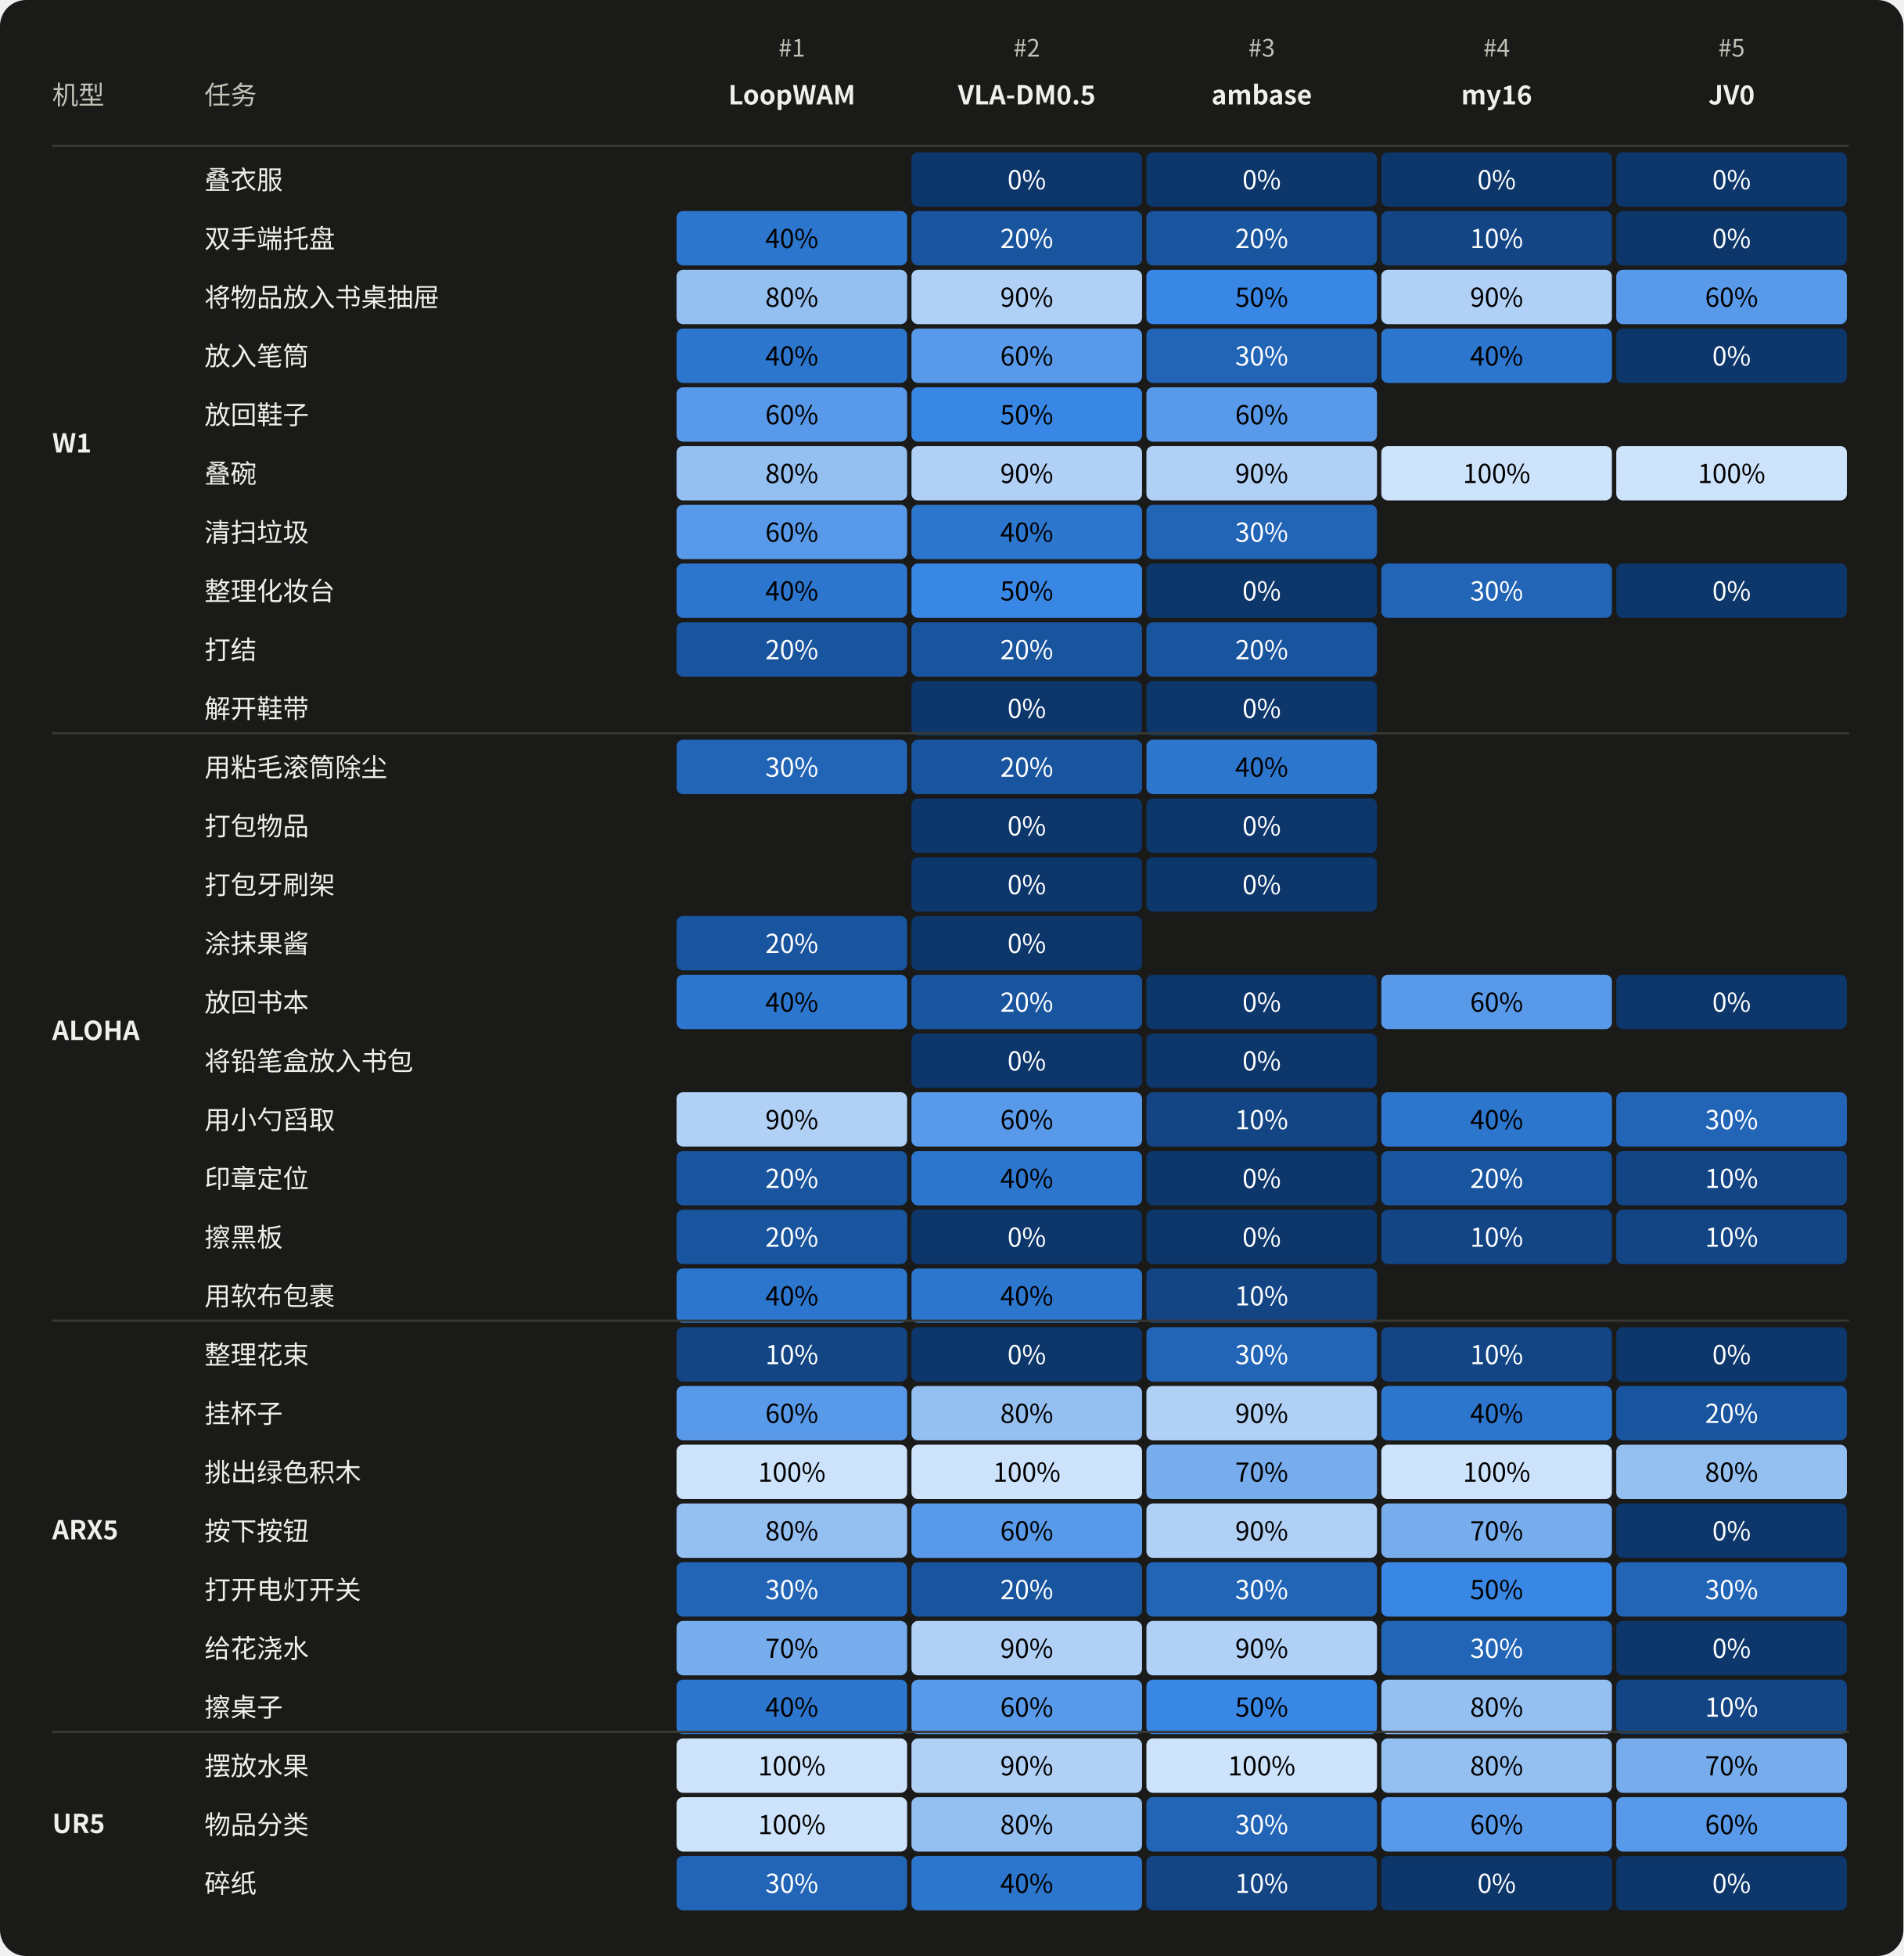
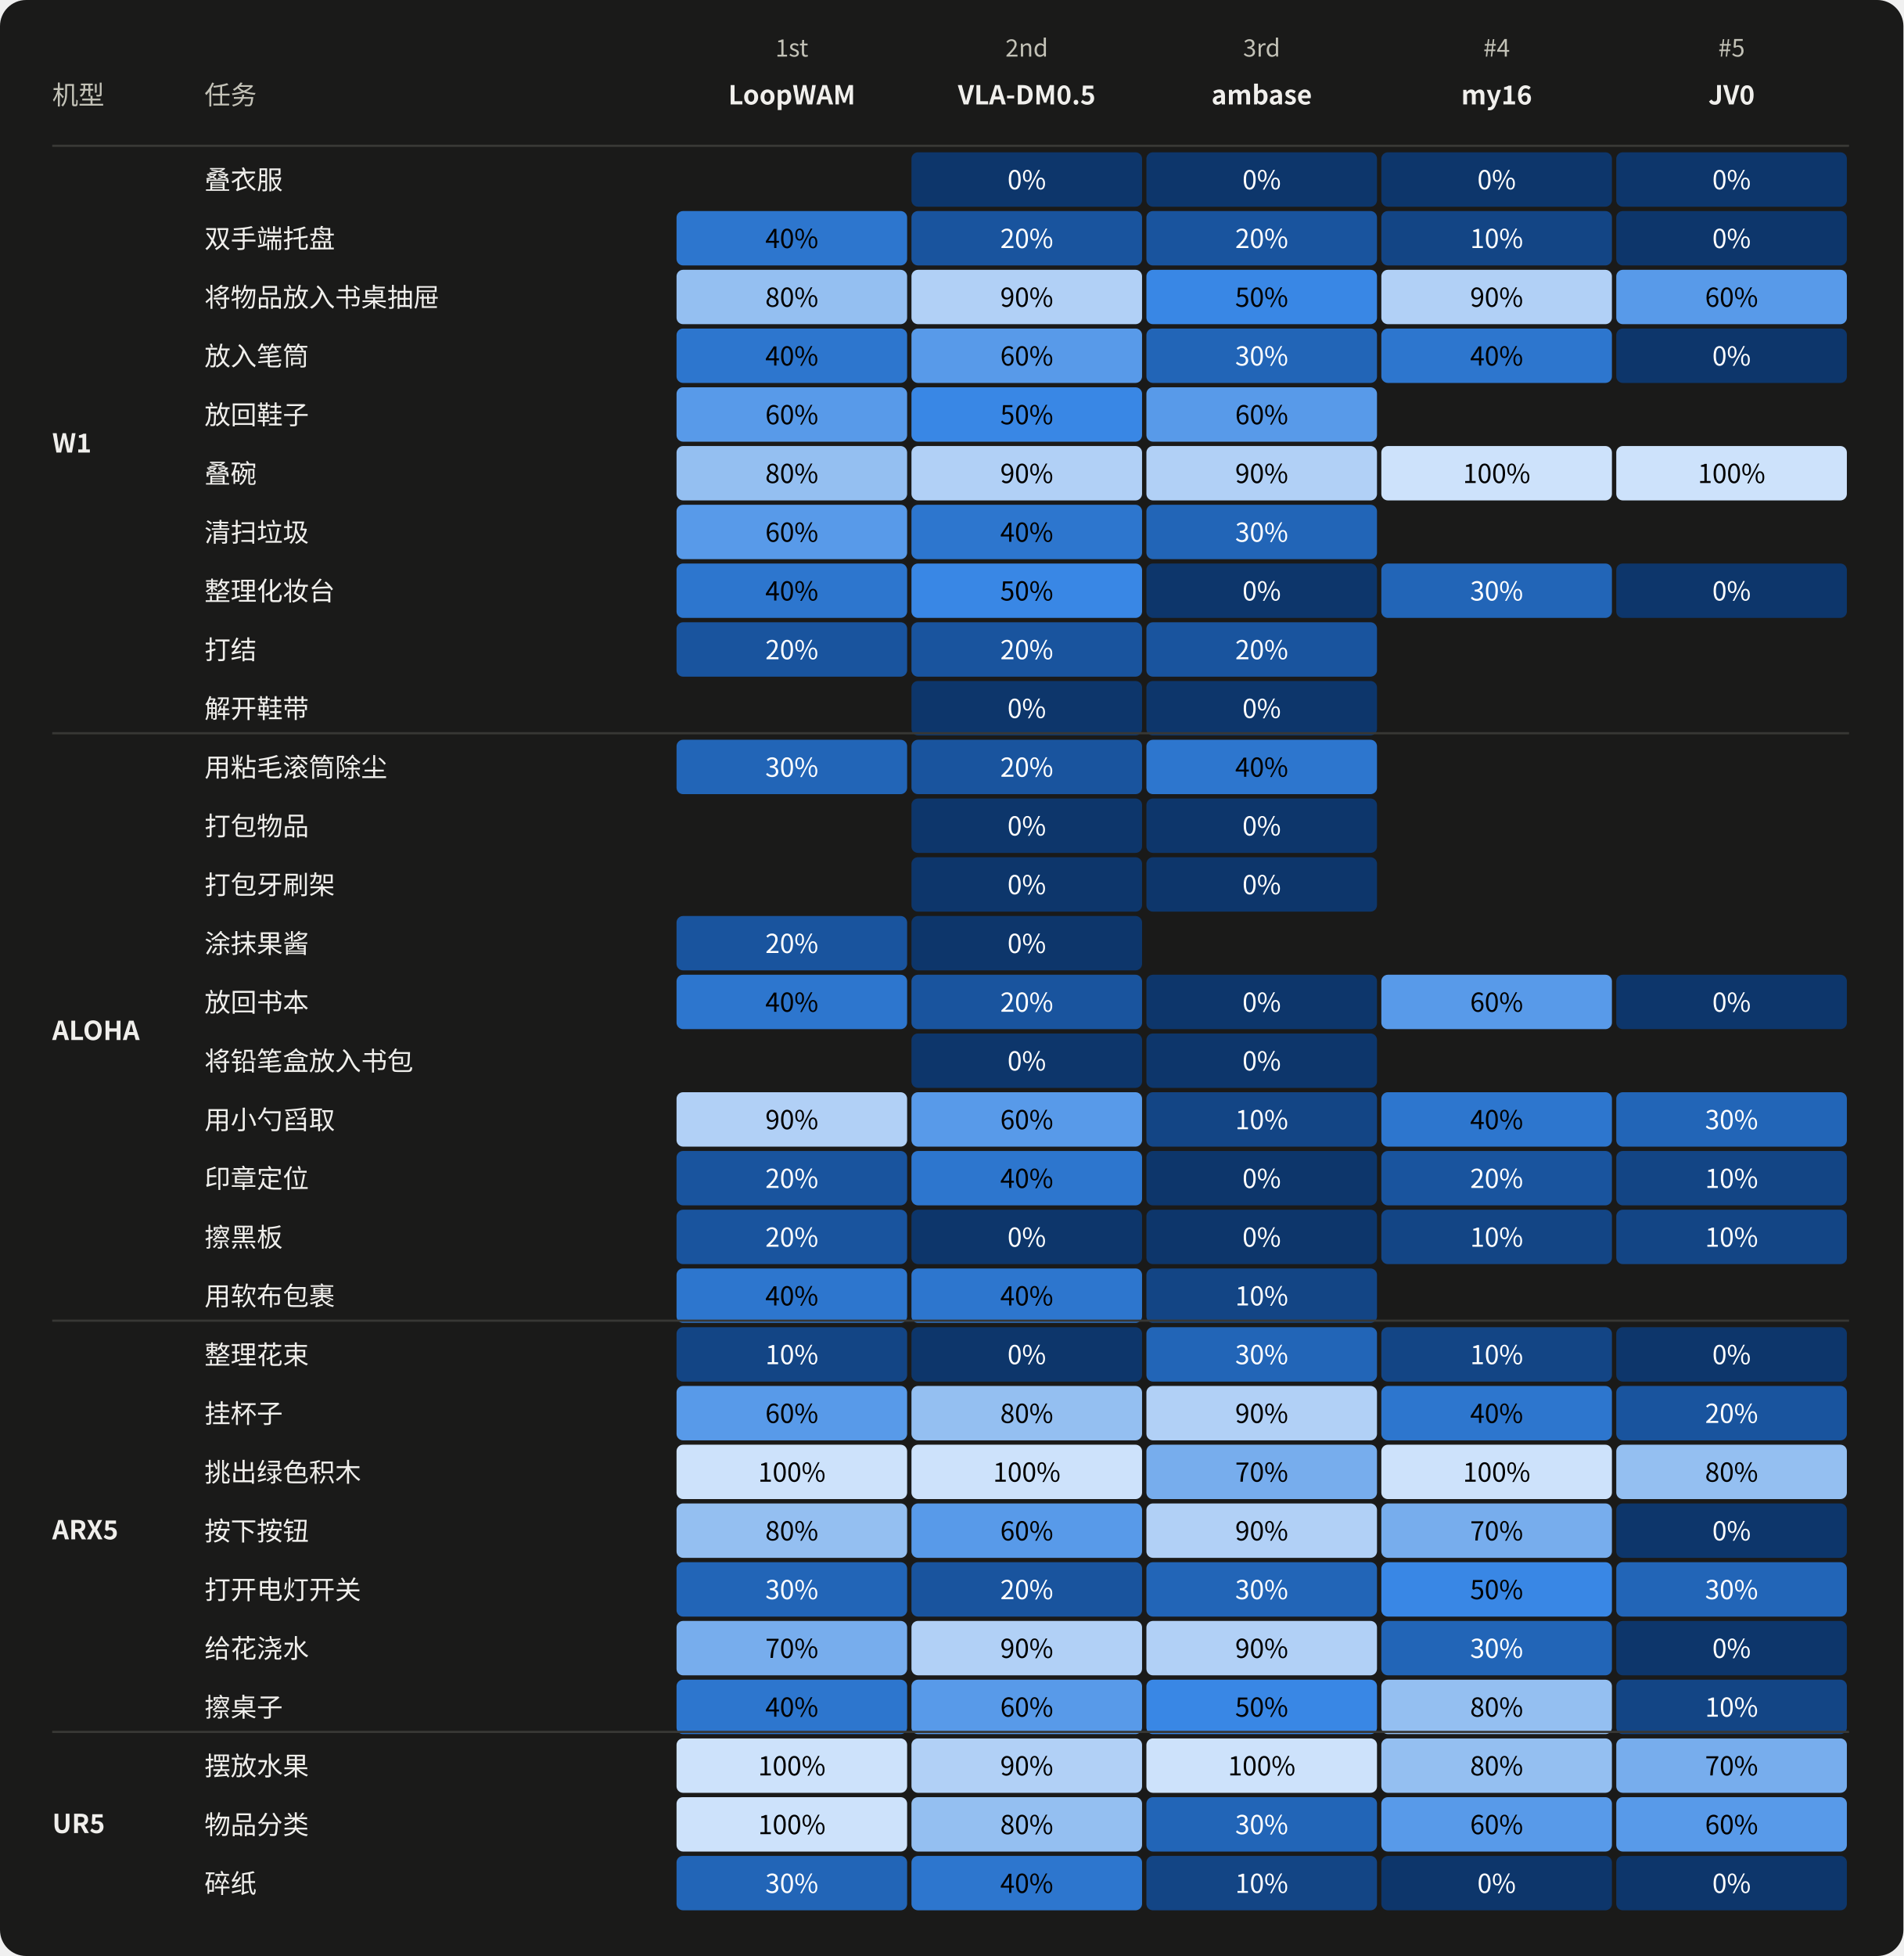
<svg xmlns="http://www.w3.org/2000/svg" width="875" height="899" viewBox="0 0 875 899" role="img" aria-labelledby="title desc">
  <style>text{font-family:system-ui,-apple-system,"Segoe UI","Noto Sans CJK SC",sans-serif;fill:#f0efec} .muted{fill:#c3c2b7} .inverse{fill:#fcfcfb}</style>
  <rect width="100%" height="100%" rx="12" fill="#1a1a19" />
  <text x="24.00" y="48.00" font-size="12" text-anchor="start" font-weight="400" class="muted">机型</text>
  <text x="94.00" y="48.00" font-size="12" text-anchor="start" font-weight="400" class="muted">任务</text>
  <g>
-     <text x="364.00" y="26.00" font-size="11" text-anchor="middle" font-weight="400" class="muted">#1</text>
+     <text x="364.00" y="26.00" font-size="11" text-anchor="middle" font-weight="400" class="muted">1st</text>
    <text x="364.00" y="48.00" font-size="12" text-anchor="middle" font-weight="600" class="">LoopWAM</text>
  </g>
  <g>
-     <text x="472.00" y="26.00" font-size="11" text-anchor="middle" font-weight="400" class="muted">#2</text>
+     <text x="472.00" y="26.00" font-size="11" text-anchor="middle" font-weight="400" class="muted">2nd</text>
    <text x="472.00" y="48.00" font-size="12" text-anchor="middle" font-weight="600" class="">VLA-DM0.5</text>
  </g>
  <g>
-     <text x="580.00" y="26.00" font-size="11" text-anchor="middle" font-weight="400" class="muted">#3</text>
+     <text x="580.00" y="26.00" font-size="11" text-anchor="middle" font-weight="400" class="muted">3rd</text>
    <text x="580.00" y="48.00" font-size="12" text-anchor="middle" font-weight="600" class="">ambase</text>
  </g>
  <g>
    <text x="688.00" y="26.00" font-size="11" text-anchor="middle" font-weight="400" class="muted">#4</text>
    <text x="688.00" y="48.00" font-size="12" text-anchor="middle" font-weight="600" class="">my16</text>
  </g>
  <g>
    <text x="796.00" y="26.00" font-size="11" text-anchor="middle" font-weight="400" class="muted">#5</text>
    <text x="796.00" y="48.00" font-size="12" text-anchor="middle" font-weight="600" class="">JV0</text>
  </g>
  <path d="M 24 67 H 850" stroke="#383835" />
  <text x="24.00" y="208.00" font-size="12" text-anchor="start" font-weight="600" class="">W1</text>
  <text x="94.00" y="87.00" font-size="12" text-anchor="start" font-weight="400" class="">叠衣服</text>
  <g>
    <rect x="311" y="70" width="106" height="25" rx="3" fill="#1a1a19" />
  </g>
  <g>
    <rect x="419" y="70" width="106" height="25" rx="3" fill="#0d366b" />
    <text x="472.0" y="87" font-size="12" text-anchor="middle" style="fill:#ffffff">0%</text>
  </g>
  <g>
    <rect x="527" y="70" width="106" height="25" rx="3" fill="#0d366b" />
    <text x="580.0" y="87" font-size="12" text-anchor="middle" style="fill:#ffffff">0%</text>
  </g>
  <g>
    <rect x="635" y="70" width="106" height="25" rx="3" fill="#0d366b" />
    <text x="688.0" y="87" font-size="12" text-anchor="middle" style="fill:#ffffff">0%</text>
  </g>
  <g>
    <rect x="743" y="70" width="106" height="25" rx="3" fill="#0d366b" />
    <text x="796.0" y="87" font-size="12" text-anchor="middle" style="fill:#ffffff">0%</text>
  </g>
  <text x="94.00" y="114.00" font-size="12" text-anchor="start" font-weight="400" class="">双手端托盘</text>
  <g>
    <rect x="311" y="97" width="106" height="25" rx="3" fill="#2d76ce" />
    <text x="364.0" y="114" font-size="12" text-anchor="middle" style="fill:#000000">40%</text>
  </g>
  <g>
    <rect x="419" y="97" width="106" height="25" rx="3" fill="#19549e" />
    <text x="472.0" y="114" font-size="12" text-anchor="middle" style="fill:#ffffff">20%</text>
  </g>
  <g>
    <rect x="527" y="97" width="106" height="25" rx="3" fill="#19549e" />
    <text x="580.0" y="114" font-size="12" text-anchor="middle" style="fill:#ffffff">20%</text>
  </g>
  <g>
    <rect x="635" y="97" width="106" height="25" rx="3" fill="#134585" />
    <text x="688.0" y="114" font-size="12" text-anchor="middle" style="fill:#ffffff">10%</text>
  </g>
  <g>
    <rect x="743" y="97" width="106" height="25" rx="3" fill="#0d366b" />
    <text x="796.0" y="114" font-size="12" text-anchor="middle" style="fill:#ffffff">0%</text>
  </g>
  <text x="94.00" y="141.00" font-size="12" text-anchor="start" font-weight="400" class="">将物品放入书桌抽屉</text>
  <g>
    <rect x="311" y="124" width="106" height="25" rx="3" fill="#94bff1" />
    <text x="364.0" y="141" font-size="12" text-anchor="middle" style="fill:#000000">80%</text>
  </g>
  <g>
    <rect x="419" y="124" width="106" height="25" rx="3" fill="#b1d0f6" />
    <text x="472.0" y="141" font-size="12" text-anchor="middle" style="fill:#000000">90%</text>
  </g>
  <g>
    <rect x="527" y="124" width="106" height="25" rx="3" fill="#3987e5" />
    <text x="580.0" y="141" font-size="12" text-anchor="middle" style="fill:#000000">50%</text>
  </g>
  <g>
    <rect x="635" y="124" width="106" height="25" rx="3" fill="#b1d0f6" />
    <text x="688.0" y="141" font-size="12" text-anchor="middle" style="fill:#000000">90%</text>
  </g>
  <g>
    <rect x="743" y="124" width="106" height="25" rx="3" fill="#589ae9" />
    <text x="796.0" y="141" font-size="12" text-anchor="middle" style="fill:#000000">60%</text>
  </g>
  <text x="94.00" y="168.00" font-size="12" text-anchor="start" font-weight="400" class="">放入笔筒</text>
  <g>
    <rect x="311" y="151" width="106" height="25" rx="3" fill="#2d76ce" />
    <text x="364.0" y="168" font-size="12" text-anchor="middle" style="fill:#000000">40%</text>
  </g>
  <g>
    <rect x="419" y="151" width="106" height="25" rx="3" fill="#589ae9" />
    <text x="472.0" y="168" font-size="12" text-anchor="middle" style="fill:#000000">60%</text>
  </g>
  <g>
    <rect x="527" y="151" width="106" height="25" rx="3" fill="#2265b7" />
    <text x="580.0" y="168" font-size="12" text-anchor="middle" style="fill:#ffffff">30%</text>
  </g>
  <g>
    <rect x="635" y="151" width="106" height="25" rx="3" fill="#2d76ce" />
    <text x="688.0" y="168" font-size="12" text-anchor="middle" style="fill:#000000">40%</text>
  </g>
  <g>
    <rect x="743" y="151" width="106" height="25" rx="3" fill="#0d366b" />
    <text x="796.0" y="168" font-size="12" text-anchor="middle" style="fill:#ffffff">0%</text>
  </g>
  <text x="94.00" y="195.00" font-size="12" text-anchor="start" font-weight="400" class="">放回鞋子</text>
  <g>
    <rect x="311" y="178" width="106" height="25" rx="3" fill="#589ae9" />
    <text x="364.0" y="195" font-size="12" text-anchor="middle" style="fill:#000000">60%</text>
  </g>
  <g>
    <rect x="419" y="178" width="106" height="25" rx="3" fill="#3987e5" />
    <text x="472.0" y="195" font-size="12" text-anchor="middle" style="fill:#000000">50%</text>
  </g>
  <g>
    <rect x="527" y="178" width="106" height="25" rx="3" fill="#589ae9" />
    <text x="580.0" y="195" font-size="12" text-anchor="middle" style="fill:#000000">60%</text>
  </g>
  <g>
    <rect x="635" y="178" width="106" height="25" rx="3" fill="#1a1a19" />
  </g>
  <g>
    <rect x="743" y="178" width="106" height="25" rx="3" fill="#1a1a19" />
  </g>
  <text x="94.00" y="222.00" font-size="12" text-anchor="start" font-weight="400" class="">叠碗</text>
  <g>
    <rect x="311" y="205" width="106" height="25" rx="3" fill="#94bff1" />
    <text x="364.0" y="222" font-size="12" text-anchor="middle" style="fill:#000000">80%</text>
  </g>
  <g>
    <rect x="419" y="205" width="106" height="25" rx="3" fill="#b1d0f6" />
    <text x="472.0" y="222" font-size="12" text-anchor="middle" style="fill:#000000">90%</text>
  </g>
  <g>
    <rect x="527" y="205" width="106" height="25" rx="3" fill="#b1d0f6" />
    <text x="580.0" y="222" font-size="12" text-anchor="middle" style="fill:#000000">90%</text>
  </g>
  <g>
    <rect x="635" y="205" width="106" height="25" rx="3" fill="#cde2fb" />
    <text x="688.0" y="222" font-size="12" text-anchor="middle" style="fill:#000000">100%</text>
  </g>
  <g>
    <rect x="743" y="205" width="106" height="25" rx="3" fill="#cde2fb" />
    <text x="796.0" y="222" font-size="12" text-anchor="middle" style="fill:#000000">100%</text>
  </g>
  <text x="94.00" y="249.00" font-size="12" text-anchor="start" font-weight="400" class="">清扫垃圾</text>
  <g>
    <rect x="311" y="232" width="106" height="25" rx="3" fill="#589ae9" />
    <text x="364.0" y="249" font-size="12" text-anchor="middle" style="fill:#000000">60%</text>
  </g>
  <g>
    <rect x="419" y="232" width="106" height="25" rx="3" fill="#2d76ce" />
    <text x="472.0" y="249" font-size="12" text-anchor="middle" style="fill:#000000">40%</text>
  </g>
  <g>
    <rect x="527" y="232" width="106" height="25" rx="3" fill="#2265b7" />
    <text x="580.0" y="249" font-size="12" text-anchor="middle" style="fill:#ffffff">30%</text>
  </g>
  <g>
    <rect x="635" y="232" width="106" height="25" rx="3" fill="#1a1a19" />
  </g>
  <g>
    <rect x="743" y="232" width="106" height="25" rx="3" fill="#1a1a19" />
  </g>
  <text x="94.00" y="276.00" font-size="12" text-anchor="start" font-weight="400" class="">整理化妆台</text>
  <g>
    <rect x="311" y="259" width="106" height="25" rx="3" fill="#2d76ce" />
    <text x="364.0" y="276" font-size="12" text-anchor="middle" style="fill:#000000">40%</text>
  </g>
  <g>
    <rect x="419" y="259" width="106" height="25" rx="3" fill="#3987e5" />
    <text x="472.0" y="276" font-size="12" text-anchor="middle" style="fill:#000000">50%</text>
  </g>
  <g>
    <rect x="527" y="259" width="106" height="25" rx="3" fill="#0d366b" />
    <text x="580.0" y="276" font-size="12" text-anchor="middle" style="fill:#ffffff">0%</text>
  </g>
  <g>
    <rect x="635" y="259" width="106" height="25" rx="3" fill="#2265b7" />
    <text x="688.0" y="276" font-size="12" text-anchor="middle" style="fill:#ffffff">30%</text>
  </g>
  <g>
    <rect x="743" y="259" width="106" height="25" rx="3" fill="#0d366b" />
    <text x="796.0" y="276" font-size="12" text-anchor="middle" style="fill:#ffffff">0%</text>
  </g>
  <text x="94.00" y="303.00" font-size="12" text-anchor="start" font-weight="400" class="">打结</text>
  <g>
    <rect x="311" y="286" width="106" height="25" rx="3" fill="#19549e" />
    <text x="364.0" y="303" font-size="12" text-anchor="middle" style="fill:#ffffff">20%</text>
  </g>
  <g>
    <rect x="419" y="286" width="106" height="25" rx="3" fill="#19549e" />
    <text x="472.0" y="303" font-size="12" text-anchor="middle" style="fill:#ffffff">20%</text>
  </g>
  <g>
    <rect x="527" y="286" width="106" height="25" rx="3" fill="#19549e" />
    <text x="580.0" y="303" font-size="12" text-anchor="middle" style="fill:#ffffff">20%</text>
  </g>
  <g>
    <rect x="635" y="286" width="106" height="25" rx="3" fill="#1a1a19" />
  </g>
  <g>
    <rect x="743" y="286" width="106" height="25" rx="3" fill="#1a1a19" />
  </g>
  <text x="94.00" y="330.00" font-size="12" text-anchor="start" font-weight="400" class="">解开鞋带</text>
  <g>
    <rect x="311" y="313" width="106" height="25" rx="3" fill="#1a1a19" />
  </g>
  <g>
    <rect x="419" y="313" width="106" height="25" rx="3" fill="#0d366b" />
    <text x="472.0" y="330" font-size="12" text-anchor="middle" style="fill:#ffffff">0%</text>
  </g>
  <g>
    <rect x="527" y="313" width="106" height="25" rx="3" fill="#0d366b" />
    <text x="580.0" y="330" font-size="12" text-anchor="middle" style="fill:#ffffff">0%</text>
  </g>
  <g>
    <rect x="635" y="313" width="106" height="25" rx="3" fill="#1a1a19" />
  </g>
  <g>
    <rect x="743" y="313" width="106" height="25" rx="3" fill="#1a1a19" />
  </g>
  <path d="M 24 337 H 850" stroke="#383835" />
  <text x="24.00" y="478.00" font-size="12" text-anchor="start" font-weight="600" class="">ALOHA</text>
  <text x="94.00" y="357.00" font-size="12" text-anchor="start" font-weight="400" class="">用粘毛滚筒除尘</text>
  <g>
    <rect x="311" y="340" width="106" height="25" rx="3" fill="#2265b7" />
    <text x="364.0" y="357" font-size="12" text-anchor="middle" style="fill:#ffffff">30%</text>
  </g>
  <g>
    <rect x="419" y="340" width="106" height="25" rx="3" fill="#19549e" />
    <text x="472.0" y="357" font-size="12" text-anchor="middle" style="fill:#ffffff">20%</text>
  </g>
  <g>
    <rect x="527" y="340" width="106" height="25" rx="3" fill="#2d76ce" />
    <text x="580.0" y="357" font-size="12" text-anchor="middle" style="fill:#000000">40%</text>
  </g>
  <g>
    <rect x="635" y="340" width="106" height="25" rx="3" fill="#1a1a19" />
  </g>
  <g>
    <rect x="743" y="340" width="106" height="25" rx="3" fill="#1a1a19" />
  </g>
  <text x="94.00" y="384.00" font-size="12" text-anchor="start" font-weight="400" class="">打包物品</text>
  <g>
    <rect x="311" y="367" width="106" height="25" rx="3" fill="#1a1a19" />
  </g>
  <g>
    <rect x="419" y="367" width="106" height="25" rx="3" fill="#0d366b" />
    <text x="472.0" y="384" font-size="12" text-anchor="middle" style="fill:#ffffff">0%</text>
  </g>
  <g>
    <rect x="527" y="367" width="106" height="25" rx="3" fill="#0d366b" />
    <text x="580.0" y="384" font-size="12" text-anchor="middle" style="fill:#ffffff">0%</text>
  </g>
  <g>
    <rect x="635" y="367" width="106" height="25" rx="3" fill="#1a1a19" />
  </g>
  <g>
    <rect x="743" y="367" width="106" height="25" rx="3" fill="#1a1a19" />
  </g>
  <text x="94.00" y="411.00" font-size="12" text-anchor="start" font-weight="400" class="">打包牙刷架</text>
  <g>
    <rect x="311" y="394" width="106" height="25" rx="3" fill="#1a1a19" />
  </g>
  <g>
    <rect x="419" y="394" width="106" height="25" rx="3" fill="#0d366b" />
    <text x="472.0" y="411" font-size="12" text-anchor="middle" style="fill:#ffffff">0%</text>
  </g>
  <g>
    <rect x="527" y="394" width="106" height="25" rx="3" fill="#0d366b" />
    <text x="580.0" y="411" font-size="12" text-anchor="middle" style="fill:#ffffff">0%</text>
  </g>
  <g>
    <rect x="635" y="394" width="106" height="25" rx="3" fill="#1a1a19" />
  </g>
  <g>
    <rect x="743" y="394" width="106" height="25" rx="3" fill="#1a1a19" />
  </g>
  <text x="94.00" y="438.00" font-size="12" text-anchor="start" font-weight="400" class="">涂抹果酱</text>
  <g>
    <rect x="311" y="421" width="106" height="25" rx="3" fill="#19549e" />
    <text x="364.0" y="438" font-size="12" text-anchor="middle" style="fill:#ffffff">20%</text>
  </g>
  <g>
    <rect x="419" y="421" width="106" height="25" rx="3" fill="#0d366b" />
    <text x="472.0" y="438" font-size="12" text-anchor="middle" style="fill:#ffffff">0%</text>
  </g>
  <g>
    <rect x="527" y="421" width="106" height="25" rx="3" fill="#1a1a19" />
  </g>
  <g>
    <rect x="635" y="421" width="106" height="25" rx="3" fill="#1a1a19" />
  </g>
  <g>
    <rect x="743" y="421" width="106" height="25" rx="3" fill="#1a1a19" />
  </g>
  <text x="94.00" y="465.00" font-size="12" text-anchor="start" font-weight="400" class="">放回书本</text>
  <g>
    <rect x="311" y="448" width="106" height="25" rx="3" fill="#2d76ce" />
    <text x="364.0" y="465" font-size="12" text-anchor="middle" style="fill:#000000">40%</text>
  </g>
  <g>
    <rect x="419" y="448" width="106" height="25" rx="3" fill="#19549e" />
    <text x="472.0" y="465" font-size="12" text-anchor="middle" style="fill:#ffffff">20%</text>
  </g>
  <g>
    <rect x="527" y="448" width="106" height="25" rx="3" fill="#0d366b" />
    <text x="580.0" y="465" font-size="12" text-anchor="middle" style="fill:#ffffff">0%</text>
  </g>
  <g>
    <rect x="635" y="448" width="106" height="25" rx="3" fill="#589ae9" />
    <text x="688.0" y="465" font-size="12" text-anchor="middle" style="fill:#000000">60%</text>
  </g>
  <g>
    <rect x="743" y="448" width="106" height="25" rx="3" fill="#0d366b" />
    <text x="796.0" y="465" font-size="12" text-anchor="middle" style="fill:#ffffff">0%</text>
  </g>
  <text x="94.00" y="492.00" font-size="12" text-anchor="start" font-weight="400" class="">将铅笔盒放入书包</text>
  <g>
    <rect x="311" y="475" width="106" height="25" rx="3" fill="#1a1a19" />
  </g>
  <g>
    <rect x="419" y="475" width="106" height="25" rx="3" fill="#0d366b" />
    <text x="472.0" y="492" font-size="12" text-anchor="middle" style="fill:#ffffff">0%</text>
  </g>
  <g>
    <rect x="527" y="475" width="106" height="25" rx="3" fill="#0d366b" />
    <text x="580.0" y="492" font-size="12" text-anchor="middle" style="fill:#ffffff">0%</text>
  </g>
  <g>
    <rect x="635" y="475" width="106" height="25" rx="3" fill="#1a1a19" />
  </g>
  <g>
    <rect x="743" y="475" width="106" height="25" rx="3" fill="#1a1a19" />
  </g>
  <text x="94.00" y="519.00" font-size="12" text-anchor="start" font-weight="400" class="">用小勺舀取</text>
  <g>
    <rect x="311" y="502" width="106" height="25" rx="3" fill="#b1d0f6" />
    <text x="364.0" y="519" font-size="12" text-anchor="middle" style="fill:#000000">90%</text>
  </g>
  <g>
    <rect x="419" y="502" width="106" height="25" rx="3" fill="#589ae9" />
    <text x="472.0" y="519" font-size="12" text-anchor="middle" style="fill:#000000">60%</text>
  </g>
  <g>
    <rect x="527" y="502" width="106" height="25" rx="3" fill="#134585" />
    <text x="580.0" y="519" font-size="12" text-anchor="middle" style="fill:#ffffff">10%</text>
  </g>
  <g>
    <rect x="635" y="502" width="106" height="25" rx="3" fill="#2d76ce" />
    <text x="688.0" y="519" font-size="12" text-anchor="middle" style="fill:#000000">40%</text>
  </g>
  <g>
    <rect x="743" y="502" width="106" height="25" rx="3" fill="#2265b7" />
    <text x="796.0" y="519" font-size="12" text-anchor="middle" style="fill:#ffffff">30%</text>
  </g>
  <text x="94.00" y="546.00" font-size="12" text-anchor="start" font-weight="400" class="">印章定位</text>
  <g>
    <rect x="311" y="529" width="106" height="25" rx="3" fill="#19549e" />
    <text x="364.0" y="546" font-size="12" text-anchor="middle" style="fill:#ffffff">20%</text>
  </g>
  <g>
    <rect x="419" y="529" width="106" height="25" rx="3" fill="#2d76ce" />
    <text x="472.0" y="546" font-size="12" text-anchor="middle" style="fill:#000000">40%</text>
  </g>
  <g>
    <rect x="527" y="529" width="106" height="25" rx="3" fill="#0d366b" />
    <text x="580.0" y="546" font-size="12" text-anchor="middle" style="fill:#ffffff">0%</text>
  </g>
  <g>
    <rect x="635" y="529" width="106" height="25" rx="3" fill="#19549e" />
    <text x="688.0" y="546" font-size="12" text-anchor="middle" style="fill:#ffffff">20%</text>
  </g>
  <g>
    <rect x="743" y="529" width="106" height="25" rx="3" fill="#134585" />
    <text x="796.0" y="546" font-size="12" text-anchor="middle" style="fill:#ffffff">10%</text>
  </g>
  <text x="94.00" y="573.00" font-size="12" text-anchor="start" font-weight="400" class="">擦黑板</text>
  <g>
    <rect x="311" y="556" width="106" height="25" rx="3" fill="#19549e" />
    <text x="364.0" y="573" font-size="12" text-anchor="middle" style="fill:#ffffff">20%</text>
  </g>
  <g>
    <rect x="419" y="556" width="106" height="25" rx="3" fill="#0d366b" />
    <text x="472.0" y="573" font-size="12" text-anchor="middle" style="fill:#ffffff">0%</text>
  </g>
  <g>
    <rect x="527" y="556" width="106" height="25" rx="3" fill="#0d366b" />
    <text x="580.0" y="573" font-size="12" text-anchor="middle" style="fill:#ffffff">0%</text>
  </g>
  <g>
    <rect x="635" y="556" width="106" height="25" rx="3" fill="#134585" />
    <text x="688.0" y="573" font-size="12" text-anchor="middle" style="fill:#ffffff">10%</text>
  </g>
  <g>
    <rect x="743" y="556" width="106" height="25" rx="3" fill="#134585" />
    <text x="796.0" y="573" font-size="12" text-anchor="middle" style="fill:#ffffff">10%</text>
  </g>
  <text x="94.00" y="600.00" font-size="12" text-anchor="start" font-weight="400" class="">用软布包裹</text>
  <g>
    <rect x="311" y="583" width="106" height="25" rx="3" fill="#2d76ce" />
    <text x="364.0" y="600" font-size="12" text-anchor="middle" style="fill:#000000">40%</text>
  </g>
  <g>
    <rect x="419" y="583" width="106" height="25" rx="3" fill="#2d76ce" />
    <text x="472.0" y="600" font-size="12" text-anchor="middle" style="fill:#000000">40%</text>
  </g>
  <g>
    <rect x="527" y="583" width="106" height="25" rx="3" fill="#134585" />
    <text x="580.0" y="600" font-size="12" text-anchor="middle" style="fill:#ffffff">10%</text>
  </g>
  <g>
    <rect x="635" y="583" width="106" height="25" rx="3" fill="#1a1a19" />
  </g>
  <g>
    <rect x="743" y="583" width="106" height="25" rx="3" fill="#1a1a19" />
  </g>
  <path d="M 24 607 H 850" stroke="#383835" />
  <text x="24.00" y="707.50" font-size="12" text-anchor="start" font-weight="600" class="">ARX5</text>
  <text x="94.00" y="627.00" font-size="12" text-anchor="start" font-weight="400" class="">整理花束</text>
  <g>
    <rect x="311" y="610" width="106" height="25" rx="3" fill="#134585" />
    <text x="364.0" y="627" font-size="12" text-anchor="middle" style="fill:#ffffff">10%</text>
  </g>
  <g>
    <rect x="419" y="610" width="106" height="25" rx="3" fill="#0d366b" />
    <text x="472.0" y="627" font-size="12" text-anchor="middle" style="fill:#ffffff">0%</text>
  </g>
  <g>
    <rect x="527" y="610" width="106" height="25" rx="3" fill="#2265b7" />
    <text x="580.0" y="627" font-size="12" text-anchor="middle" style="fill:#ffffff">30%</text>
  </g>
  <g>
    <rect x="635" y="610" width="106" height="25" rx="3" fill="#134585" />
    <text x="688.0" y="627" font-size="12" text-anchor="middle" style="fill:#ffffff">10%</text>
  </g>
  <g>
    <rect x="743" y="610" width="106" height="25" rx="3" fill="#0d366b" />
    <text x="796.0" y="627" font-size="12" text-anchor="middle" style="fill:#ffffff">0%</text>
  </g>
  <text x="94.00" y="654.00" font-size="12" text-anchor="start" font-weight="400" class="">挂杯子</text>
  <g>
    <rect x="311" y="637" width="106" height="25" rx="3" fill="#589ae9" />
    <text x="364.0" y="654" font-size="12" text-anchor="middle" style="fill:#000000">60%</text>
  </g>
  <g>
    <rect x="419" y="637" width="106" height="25" rx="3" fill="#94bff1" />
    <text x="472.0" y="654" font-size="12" text-anchor="middle" style="fill:#000000">80%</text>
  </g>
  <g>
    <rect x="527" y="637" width="106" height="25" rx="3" fill="#b1d0f6" />
    <text x="580.0" y="654" font-size="12" text-anchor="middle" style="fill:#000000">90%</text>
  </g>
  <g>
    <rect x="635" y="637" width="106" height="25" rx="3" fill="#2d76ce" />
    <text x="688.0" y="654" font-size="12" text-anchor="middle" style="fill:#000000">40%</text>
  </g>
  <g>
    <rect x="743" y="637" width="106" height="25" rx="3" fill="#19549e" />
    <text x="796.0" y="654" font-size="12" text-anchor="middle" style="fill:#ffffff">20%</text>
  </g>
  <text x="94.00" y="681.00" font-size="12" text-anchor="start" font-weight="400" class="">挑出绿色积木</text>
  <g>
    <rect x="311" y="664" width="106" height="25" rx="3" fill="#cde2fb" />
    <text x="364.0" y="681" font-size="12" text-anchor="middle" style="fill:#000000">100%</text>
  </g>
  <g>
    <rect x="419" y="664" width="106" height="25" rx="3" fill="#cde2fb" />
    <text x="472.0" y="681" font-size="12" text-anchor="middle" style="fill:#000000">100%</text>
  </g>
  <g>
    <rect x="527" y="664" width="106" height="25" rx="3" fill="#77aded" />
    <text x="580.0" y="681" font-size="12" text-anchor="middle" style="fill:#000000">70%</text>
  </g>
  <g>
    <rect x="635" y="664" width="106" height="25" rx="3" fill="#cde2fb" />
    <text x="688.0" y="681" font-size="12" text-anchor="middle" style="fill:#000000">100%</text>
  </g>
  <g>
    <rect x="743" y="664" width="106" height="25" rx="3" fill="#94bff1" />
    <text x="796.0" y="681" font-size="12" text-anchor="middle" style="fill:#000000">80%</text>
  </g>
  <text x="94.00" y="708.00" font-size="12" text-anchor="start" font-weight="400" class="">按下按钮</text>
  <g>
    <rect x="311" y="691" width="106" height="25" rx="3" fill="#94bff1" />
    <text x="364.0" y="708" font-size="12" text-anchor="middle" style="fill:#000000">80%</text>
  </g>
  <g>
    <rect x="419" y="691" width="106" height="25" rx="3" fill="#589ae9" />
    <text x="472.0" y="708" font-size="12" text-anchor="middle" style="fill:#000000">60%</text>
  </g>
  <g>
    <rect x="527" y="691" width="106" height="25" rx="3" fill="#b1d0f6" />
    <text x="580.0" y="708" font-size="12" text-anchor="middle" style="fill:#000000">90%</text>
  </g>
  <g>
    <rect x="635" y="691" width="106" height="25" rx="3" fill="#77aded" />
    <text x="688.0" y="708" font-size="12" text-anchor="middle" style="fill:#000000">70%</text>
  </g>
  <g>
    <rect x="743" y="691" width="106" height="25" rx="3" fill="#0d366b" />
    <text x="796.0" y="708" font-size="12" text-anchor="middle" style="fill:#ffffff">0%</text>
  </g>
  <text x="94.00" y="735.00" font-size="12" text-anchor="start" font-weight="400" class="">打开电灯开关</text>
  <g>
    <rect x="311" y="718" width="106" height="25" rx="3" fill="#2265b7" />
    <text x="364.0" y="735" font-size="12" text-anchor="middle" style="fill:#ffffff">30%</text>
  </g>
  <g>
    <rect x="419" y="718" width="106" height="25" rx="3" fill="#19549e" />
    <text x="472.0" y="735" font-size="12" text-anchor="middle" style="fill:#ffffff">20%</text>
  </g>
  <g>
    <rect x="527" y="718" width="106" height="25" rx="3" fill="#2265b7" />
    <text x="580.0" y="735" font-size="12" text-anchor="middle" style="fill:#ffffff">30%</text>
  </g>
  <g>
    <rect x="635" y="718" width="106" height="25" rx="3" fill="#3987e5" />
    <text x="688.0" y="735" font-size="12" text-anchor="middle" style="fill:#000000">50%</text>
  </g>
  <g>
    <rect x="743" y="718" width="106" height="25" rx="3" fill="#2265b7" />
    <text x="796.0" y="735" font-size="12" text-anchor="middle" style="fill:#ffffff">30%</text>
  </g>
  <text x="94.00" y="762.00" font-size="12" text-anchor="start" font-weight="400" class="">给花浇水</text>
  <g>
    <rect x="311" y="745" width="106" height="25" rx="3" fill="#77aded" />
    <text x="364.0" y="762" font-size="12" text-anchor="middle" style="fill:#000000">70%</text>
  </g>
  <g>
    <rect x="419" y="745" width="106" height="25" rx="3" fill="#b1d0f6" />
    <text x="472.0" y="762" font-size="12" text-anchor="middle" style="fill:#000000">90%</text>
  </g>
  <g>
    <rect x="527" y="745" width="106" height="25" rx="3" fill="#b1d0f6" />
    <text x="580.0" y="762" font-size="12" text-anchor="middle" style="fill:#000000">90%</text>
  </g>
  <g>
    <rect x="635" y="745" width="106" height="25" rx="3" fill="#2265b7" />
    <text x="688.0" y="762" font-size="12" text-anchor="middle" style="fill:#ffffff">30%</text>
  </g>
  <g>
    <rect x="743" y="745" width="106" height="25" rx="3" fill="#0d366b" />
    <text x="796.0" y="762" font-size="12" text-anchor="middle" style="fill:#ffffff">0%</text>
  </g>
  <text x="94.00" y="789.00" font-size="12" text-anchor="start" font-weight="400" class="">擦桌子</text>
  <g>
    <rect x="311" y="772" width="106" height="25" rx="3" fill="#2d76ce" />
    <text x="364.0" y="789" font-size="12" text-anchor="middle" style="fill:#000000">40%</text>
  </g>
  <g>
    <rect x="419" y="772" width="106" height="25" rx="3" fill="#589ae9" />
    <text x="472.0" y="789" font-size="12" text-anchor="middle" style="fill:#000000">60%</text>
  </g>
  <g>
    <rect x="527" y="772" width="106" height="25" rx="3" fill="#3987e5" />
    <text x="580.0" y="789" font-size="12" text-anchor="middle" style="fill:#000000">50%</text>
  </g>
  <g>
    <rect x="635" y="772" width="106" height="25" rx="3" fill="#94bff1" />
    <text x="688.0" y="789" font-size="12" text-anchor="middle" style="fill:#000000">80%</text>
  </g>
  <g>
    <rect x="743" y="772" width="106" height="25" rx="3" fill="#134585" />
    <text x="796.0" y="789" font-size="12" text-anchor="middle" style="fill:#ffffff">10%</text>
  </g>
  <path d="M 24 796 H 850" stroke="#383835" />
  <text x="24.00" y="842.50" font-size="12" text-anchor="start" font-weight="600" class="">UR5</text>
  <text x="94.00" y="816.00" font-size="12" text-anchor="start" font-weight="400" class="">摆放水果</text>
  <g>
    <rect x="311" y="799" width="106" height="25" rx="3" fill="#cde2fb" />
    <text x="364.0" y="816" font-size="12" text-anchor="middle" style="fill:#000000">100%</text>
  </g>
  <g>
    <rect x="419" y="799" width="106" height="25" rx="3" fill="#b1d0f6" />
    <text x="472.0" y="816" font-size="12" text-anchor="middle" style="fill:#000000">90%</text>
  </g>
  <g>
    <rect x="527" y="799" width="106" height="25" rx="3" fill="#cde2fb" />
    <text x="580.0" y="816" font-size="12" text-anchor="middle" style="fill:#000000">100%</text>
  </g>
  <g>
    <rect x="635" y="799" width="106" height="25" rx="3" fill="#94bff1" />
    <text x="688.0" y="816" font-size="12" text-anchor="middle" style="fill:#000000">80%</text>
  </g>
  <g>
    <rect x="743" y="799" width="106" height="25" rx="3" fill="#77aded" />
    <text x="796.0" y="816" font-size="12" text-anchor="middle" style="fill:#000000">70%</text>
  </g>
  <text x="94.00" y="843.00" font-size="12" text-anchor="start" font-weight="400" class="">物品分类</text>
  <g>
    <rect x="311" y="826" width="106" height="25" rx="3" fill="#cde2fb" />
    <text x="364.0" y="843" font-size="12" text-anchor="middle" style="fill:#000000">100%</text>
  </g>
  <g>
    <rect x="419" y="826" width="106" height="25" rx="3" fill="#94bff1" />
    <text x="472.0" y="843" font-size="12" text-anchor="middle" style="fill:#000000">80%</text>
  </g>
  <g>
    <rect x="527" y="826" width="106" height="25" rx="3" fill="#2265b7" />
    <text x="580.0" y="843" font-size="12" text-anchor="middle" style="fill:#ffffff">30%</text>
  </g>
  <g>
    <rect x="635" y="826" width="106" height="25" rx="3" fill="#589ae9" />
    <text x="688.0" y="843" font-size="12" text-anchor="middle" style="fill:#000000">60%</text>
  </g>
  <g>
    <rect x="743" y="826" width="106" height="25" rx="3" fill="#589ae9" />
    <text x="796.0" y="843" font-size="12" text-anchor="middle" style="fill:#000000">60%</text>
  </g>
  <text x="94.00" y="870.00" font-size="12" text-anchor="start" font-weight="400" class="">碎纸</text>
  <g>
    <rect x="311" y="853" width="106" height="25" rx="3" fill="#2265b7" />
    <text x="364.0" y="870" font-size="12" text-anchor="middle" style="fill:#ffffff">30%</text>
  </g>
  <g>
    <rect x="419" y="853" width="106" height="25" rx="3" fill="#2d76ce" />
    <text x="472.0" y="870" font-size="12" text-anchor="middle" style="fill:#000000">40%</text>
  </g>
  <g>
    <rect x="527" y="853" width="106" height="25" rx="3" fill="#134585" />
    <text x="580.0" y="870" font-size="12" text-anchor="middle" style="fill:#ffffff">10%</text>
  </g>
  <g>
    <rect x="635" y="853" width="106" height="25" rx="3" fill="#0d366b" />
    <text x="688.0" y="870" font-size="12" text-anchor="middle" style="fill:#ffffff">0%</text>
  </g>
  <g>
    <rect x="743" y="853" width="106" height="25" rx="3" fill="#0d366b" />
    <text x="796.0" y="870" font-size="12" text-anchor="middle" style="fill:#ffffff">0%</text>
  </g>
</svg>
